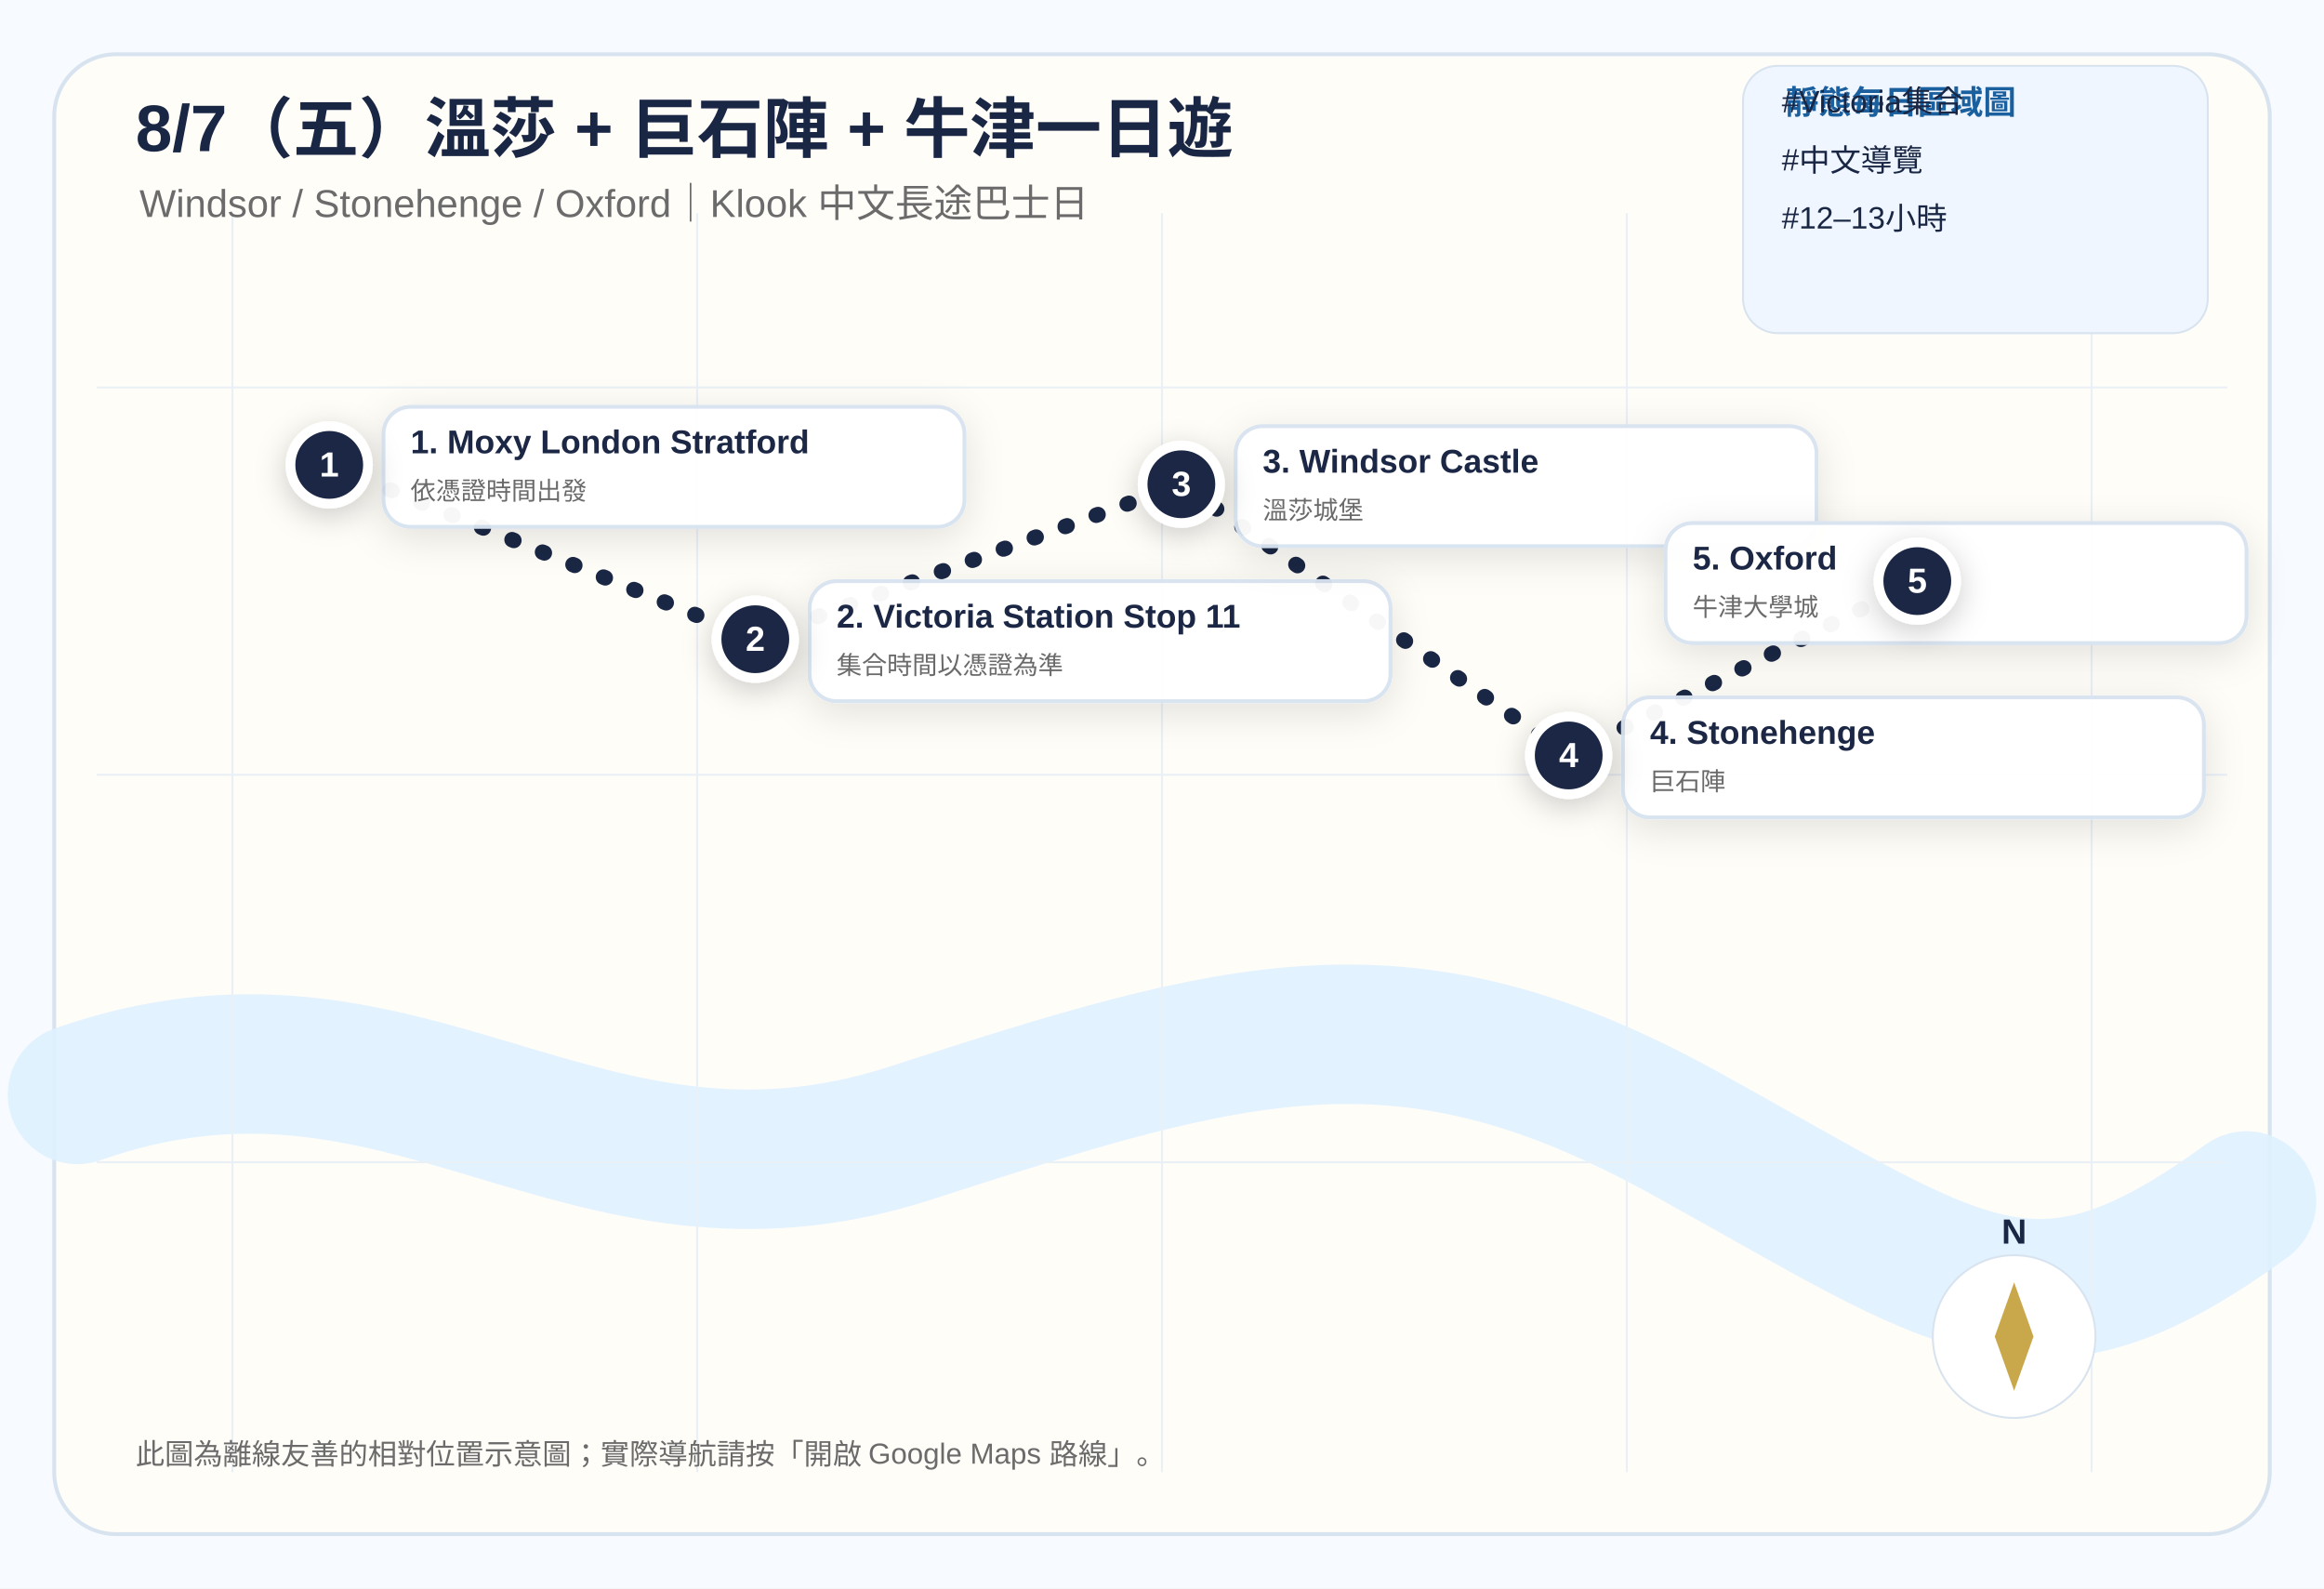
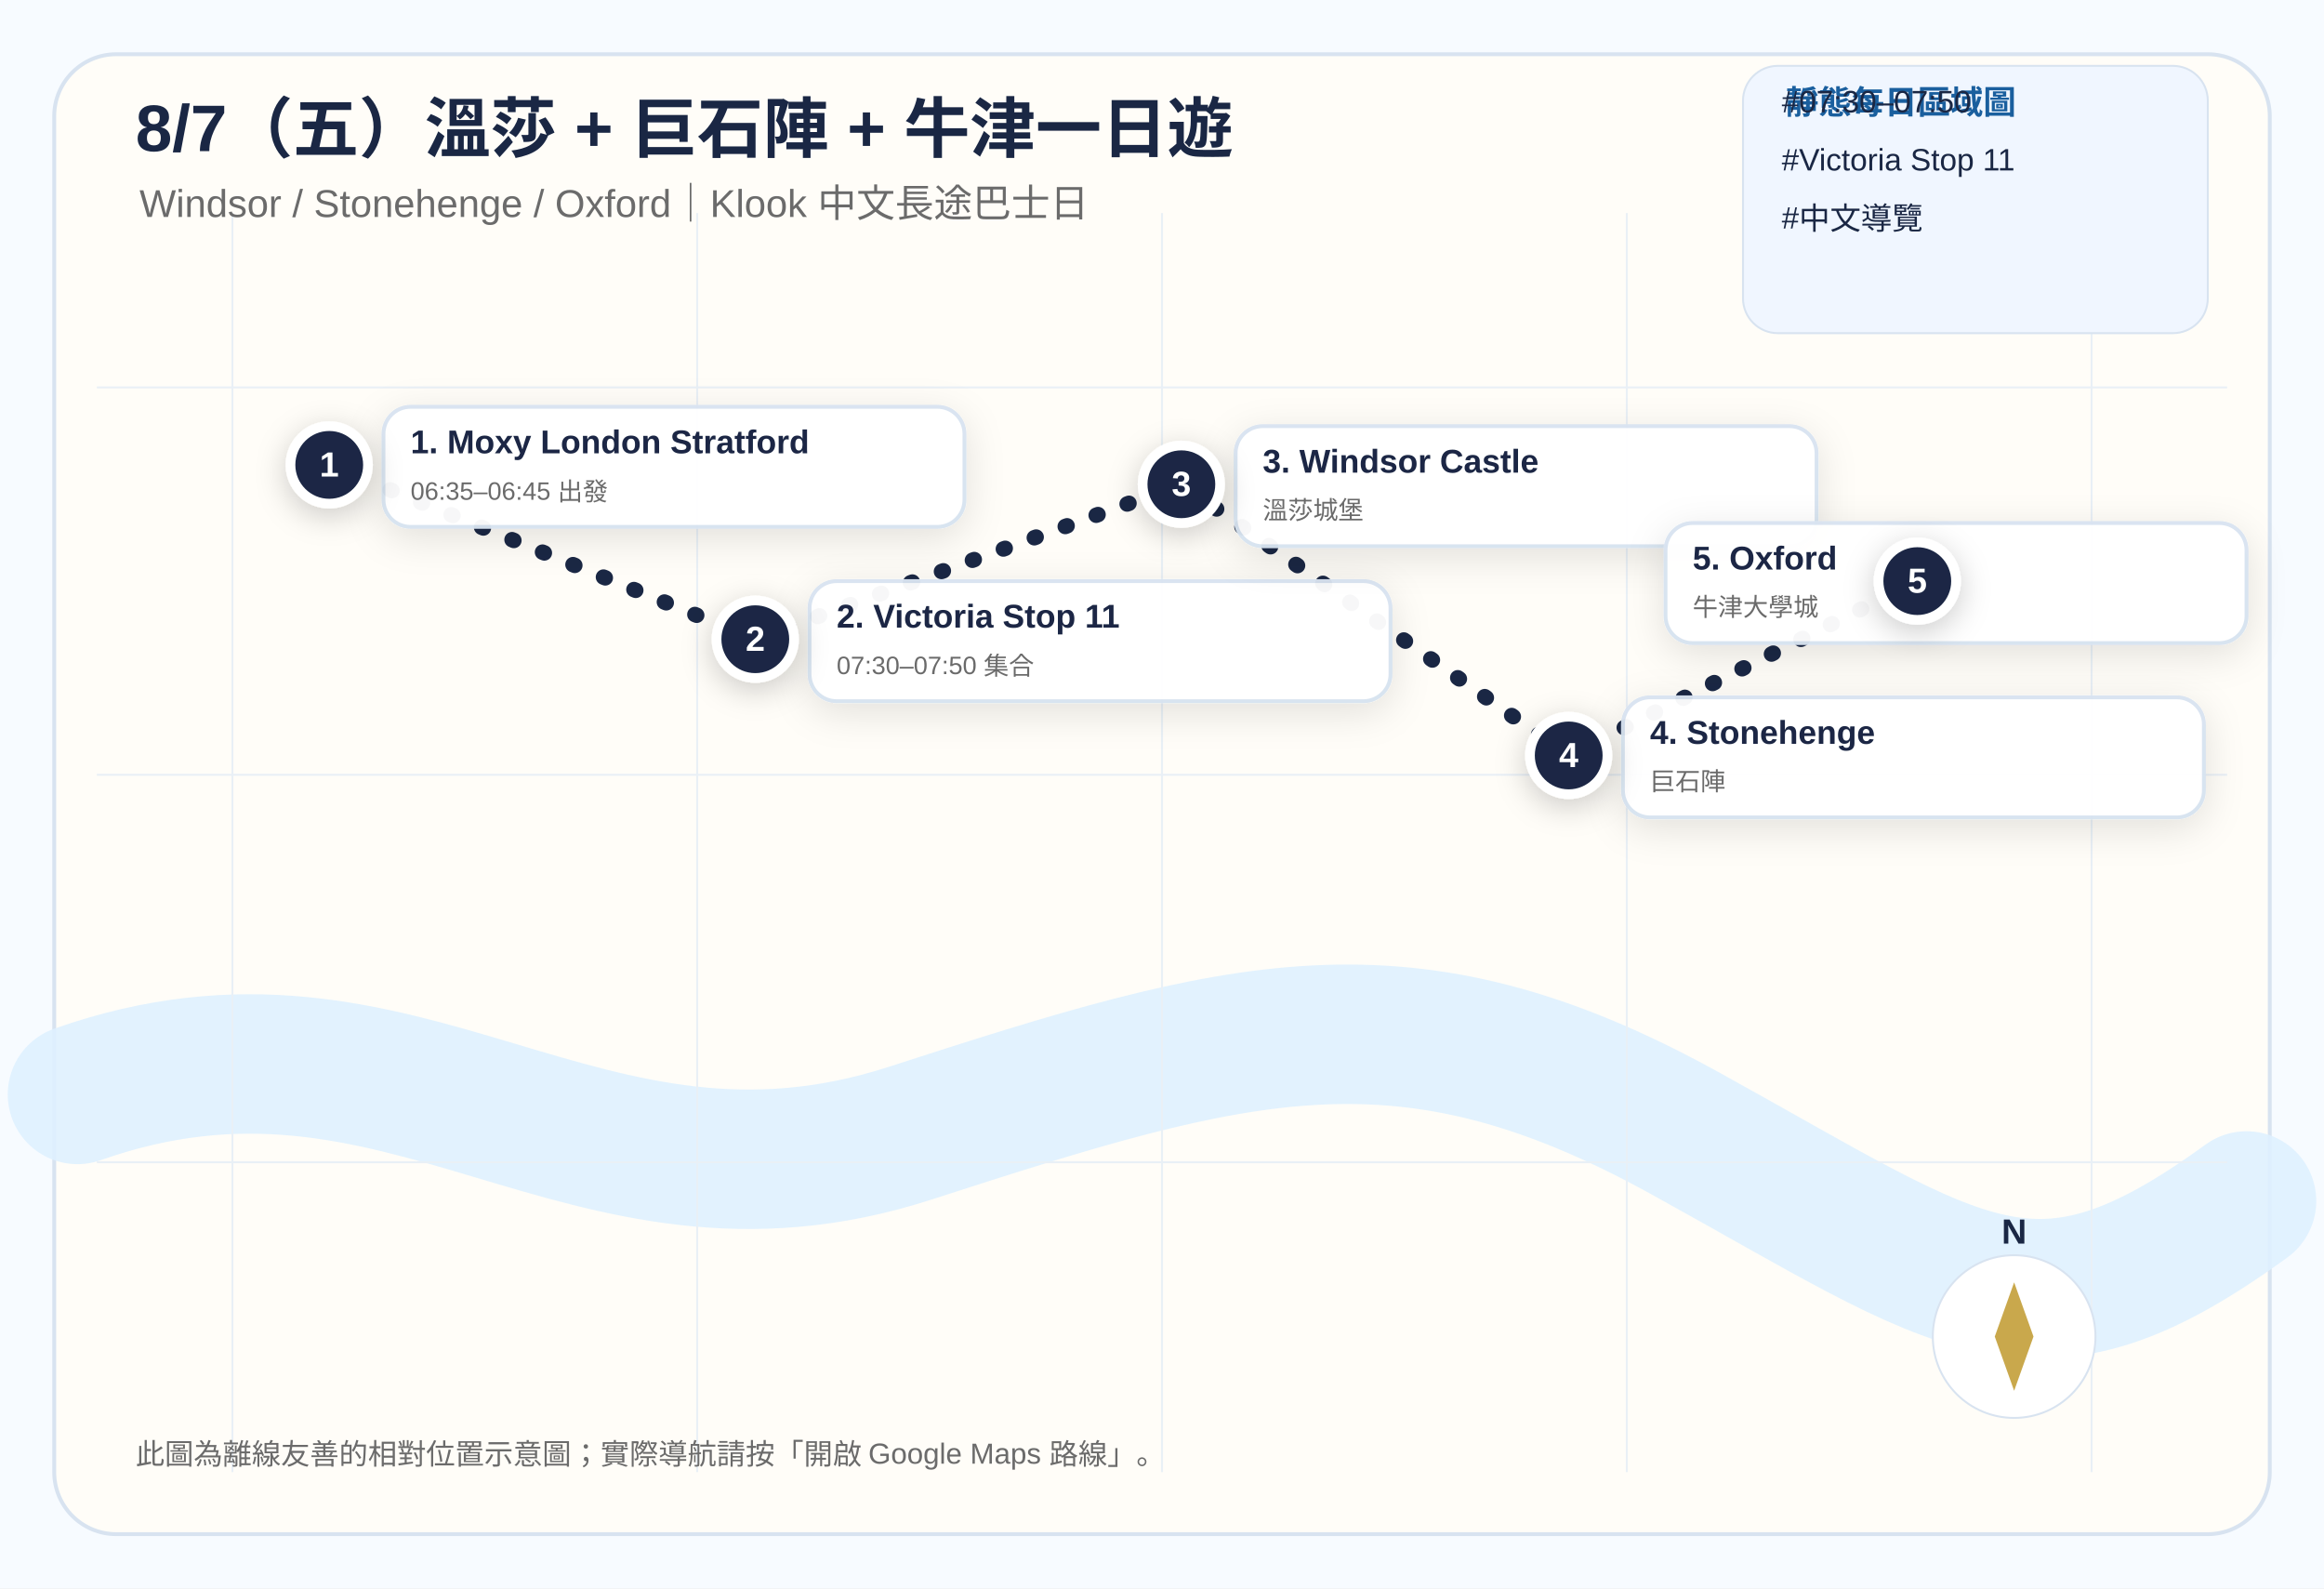
<svg xmlns="http://www.w3.org/2000/svg" width="1200" height="820" viewBox="0 0 1200 820">
  <style>.title{font-family:'Noto Sans TC','Arial',sans-serif} text{font-family:'Noto Sans TC','Arial',sans-serif}.grid{stroke:#e9f0f6;stroke-width:1}.route{fill:none;stroke:#1a2744;stroke-width:8;stroke-linecap:round;stroke-linejoin:round;stroke-dasharray:1 16}.label{filter:drop-shadow(0 5px 10px rgba(0,0,0,.12))}.pin{filter:drop-shadow(0 4px 8px rgba(0,0,0,.2))}</style>
  <rect width="100%" height="100%" fill="#f7fbff" />
  <rect x="28" y="28" width="1144" height="764" rx="32" fill="#fffdf8" stroke="#d8e3f0" stroke-width="2" />
  <path d="M40,565 C210,505 300,640 470,585 S725,505 870,585 1050,700 1160,620" fill="none" stroke="#dff1ff" stroke-width="72" stroke-linecap="round" opacity=".9" />
  <line class="grid" x1="120" y1="110" x2="120" y2="760" />
  <line class="grid" x1="360" y1="110" x2="360" y2="760" />
  <line class="grid" x1="600" y1="110" x2="600" y2="760" />
  <line class="grid" x1="840" y1="110" x2="840" y2="760" />
  <line class="grid" x1="1080" y1="110" x2="1080" y2="760" />
  <line class="grid" x1="50" y1="200" x2="1150" y2="200" />
  <line class="grid" x1="50" y1="400" x2="1150" y2="400" />
  <line class="grid" x1="50" y1="600" x2="1150" y2="600" />
  <text x="70" y="78" font-size="34" font-weight="900" fill="#1a2744" class="title">8/7（五）溫莎 + 巨石陣 + 牛津一日遊</text>
  <text x="72" y="112" font-size="20" fill="#6b6b6b">Windsor / Stonehenge / Oxford｜Klook 中文長途巴士日</text>
  <rect x="900" y="34" width="240" height="138" rx="18" fill="#f0f6ff" stroke="#d8e3f0" />
  <text x="922" y="44" font-size="17" font-weight="800" fill="#1a5f9e" dominant-baseline="hanging">靜態每日區域圖</text>
-   <text x="920" y="58" font-size="16" fill="#1a2744">#Victoria集合</text>
-   <text x="920" y="88" font-size="16" fill="#1a2744">#中文導覽</text>
-   <text x="920" y="118" font-size="16" fill="#1a2744">#12–13小時</text>
+   <text x="920" y="58" font-size="16" fill="#1a2744">#07:30–07:50</text>
+   <text x="920" y="88" font-size="16" fill="#1a2744">#Victoria Stop 11</text>
+   <text x="920" y="118" font-size="16" fill="#1a2744">#中文導覽</text>
  <polyline points="170,240 390,330 610,250 810,390 990,300" class="route" />
  <g class="label">
    <rect x="198" y="210" width="300" height="62" rx="14" fill="white" stroke="#d8e3f0" stroke-width="2" opacity="0.96" />
    <text x="212" y="234" font-size="17" font-weight="800" fill="#1a2744">1. Moxy London Stratford</text>
-     <text x="212" y="258" font-size="13" fill="#6b6b6b">依憑證時間出發</text>
+     <text x="212" y="258" font-size="13" fill="#6b6b6b">06:35–06:45 出發</text>
  </g>
  <g class="pin">
    <circle cx="170" cy="240" r="20" fill="#1a2744" stroke="white" stroke-width="5" />
    <text x="170" y="246" text-anchor="middle" font-size="18" font-weight="800" fill="white">1</text>
  </g>
  <g class="label">
    <rect x="418" y="300" width="300" height="62" rx="14" fill="white" stroke="#d8e3f0" stroke-width="2" opacity="0.96" />
-     <text x="432" y="324" font-size="17" font-weight="800" fill="#1a2744">2. Victoria Station Stop 11</text>
-     <text x="432" y="348" font-size="13" fill="#6b6b6b">集合時間以憑證為準</text>
+     <text x="432" y="324" font-size="17" font-weight="800" fill="#1a2744">2. Victoria Stop 11</text>
+     <text x="432" y="348" font-size="13" fill="#6b6b6b">07:30–07:50 集合</text>
  </g>
  <g class="pin">
    <circle cx="390" cy="330" r="20" fill="#1a2744" stroke="white" stroke-width="5" />
    <text x="390" y="336" text-anchor="middle" font-size="18" font-weight="800" fill="white">2</text>
  </g>
  <g class="label">
    <rect x="638" y="220" width="300" height="62" rx="14" fill="white" stroke="#d8e3f0" stroke-width="2" opacity="0.96" />
    <text x="652" y="244" font-size="17" font-weight="800" fill="#1a2744">3. Windsor Castle</text>
    <text x="652" y="268" font-size="13" fill="#6b6b6b">溫莎城堡</text>
  </g>
  <g class="pin">
    <circle cx="610" cy="250" r="20" fill="#1a2744" stroke="white" stroke-width="5" />
    <text x="610" y="256" text-anchor="middle" font-size="18" font-weight="800" fill="white">3</text>
  </g>
  <g class="label">
    <rect x="838" y="360" width="300" height="62" rx="14" fill="white" stroke="#d8e3f0" stroke-width="2" opacity="0.96" />
    <text x="852" y="384" font-size="17" font-weight="800" fill="#1a2744">4. Stonehenge</text>
    <text x="852" y="408" font-size="13" fill="#6b6b6b">巨石陣</text>
  </g>
  <g class="pin">
    <circle cx="810" cy="390" r="20" fill="#1a2744" stroke="white" stroke-width="5" />
    <text x="810" y="396" text-anchor="middle" font-size="18" font-weight="800" fill="white">4</text>
  </g>
  <g class="label">
    <rect x="860" y="270" width="300" height="62" rx="14" fill="white" stroke="#d8e3f0" stroke-width="2" opacity="0.96" />
    <text x="874" y="294" font-size="17" font-weight="800" fill="#1a2744">5. Oxford</text>
    <text x="874" y="318" font-size="13" fill="#6b6b6b">牛津大學城</text>
  </g>
  <g class="pin">
    <circle cx="990" cy="300" r="20" fill="#1a2744" stroke="white" stroke-width="5" />
    <text x="990" y="306" text-anchor="middle" font-size="18" font-weight="800" fill="white">5</text>
  </g>
  <g transform="translate(1040 690)">
    <circle cx="0" cy="0" r="42" fill="white" stroke="#d8e3f0" />
    <path d="M0,-28 L10,0 L0,28 L-10,0 Z" fill="#c9a84c" />
    <text x="0" y="-48" text-anchor="middle" font-size="18" font-weight="900" fill="#1a2744">N</text>
  </g>
  <text x="70" y="756" font-size="15" fill="#6b6b6b">此圖為離線友善的相對位置示意圖；實際導航請按「開啟 Google Maps 路線」。</text>
</svg>
